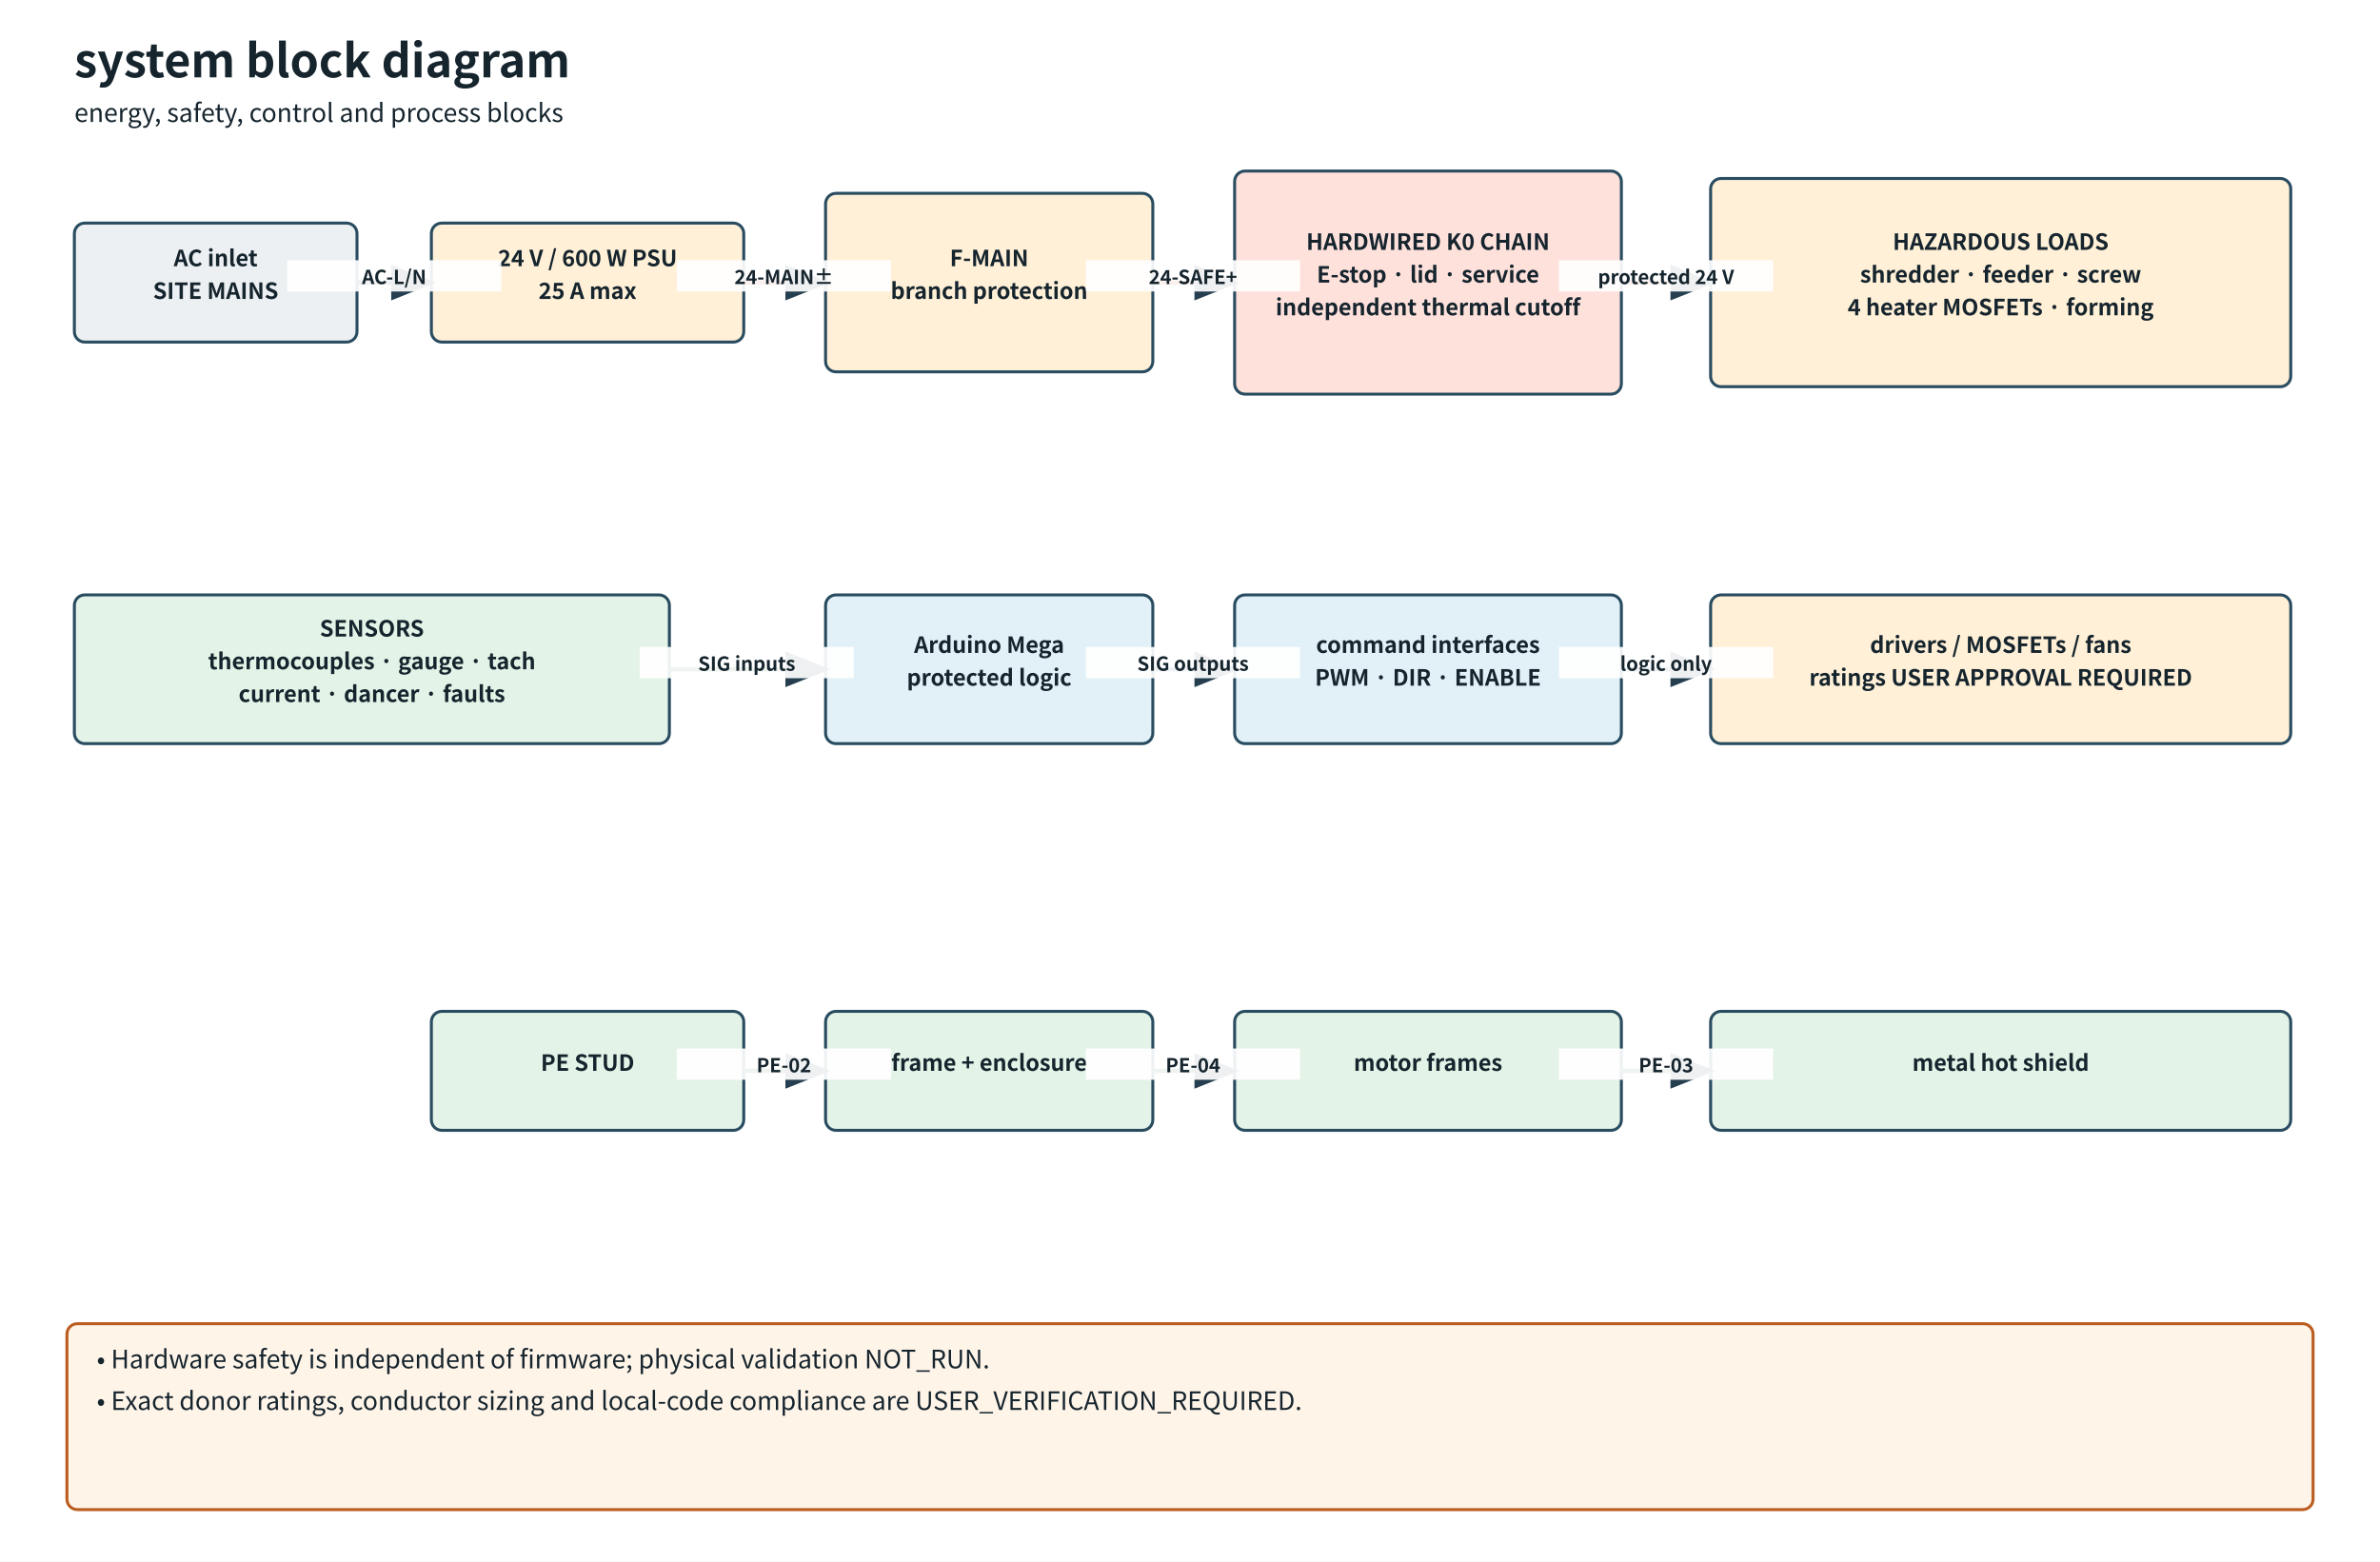
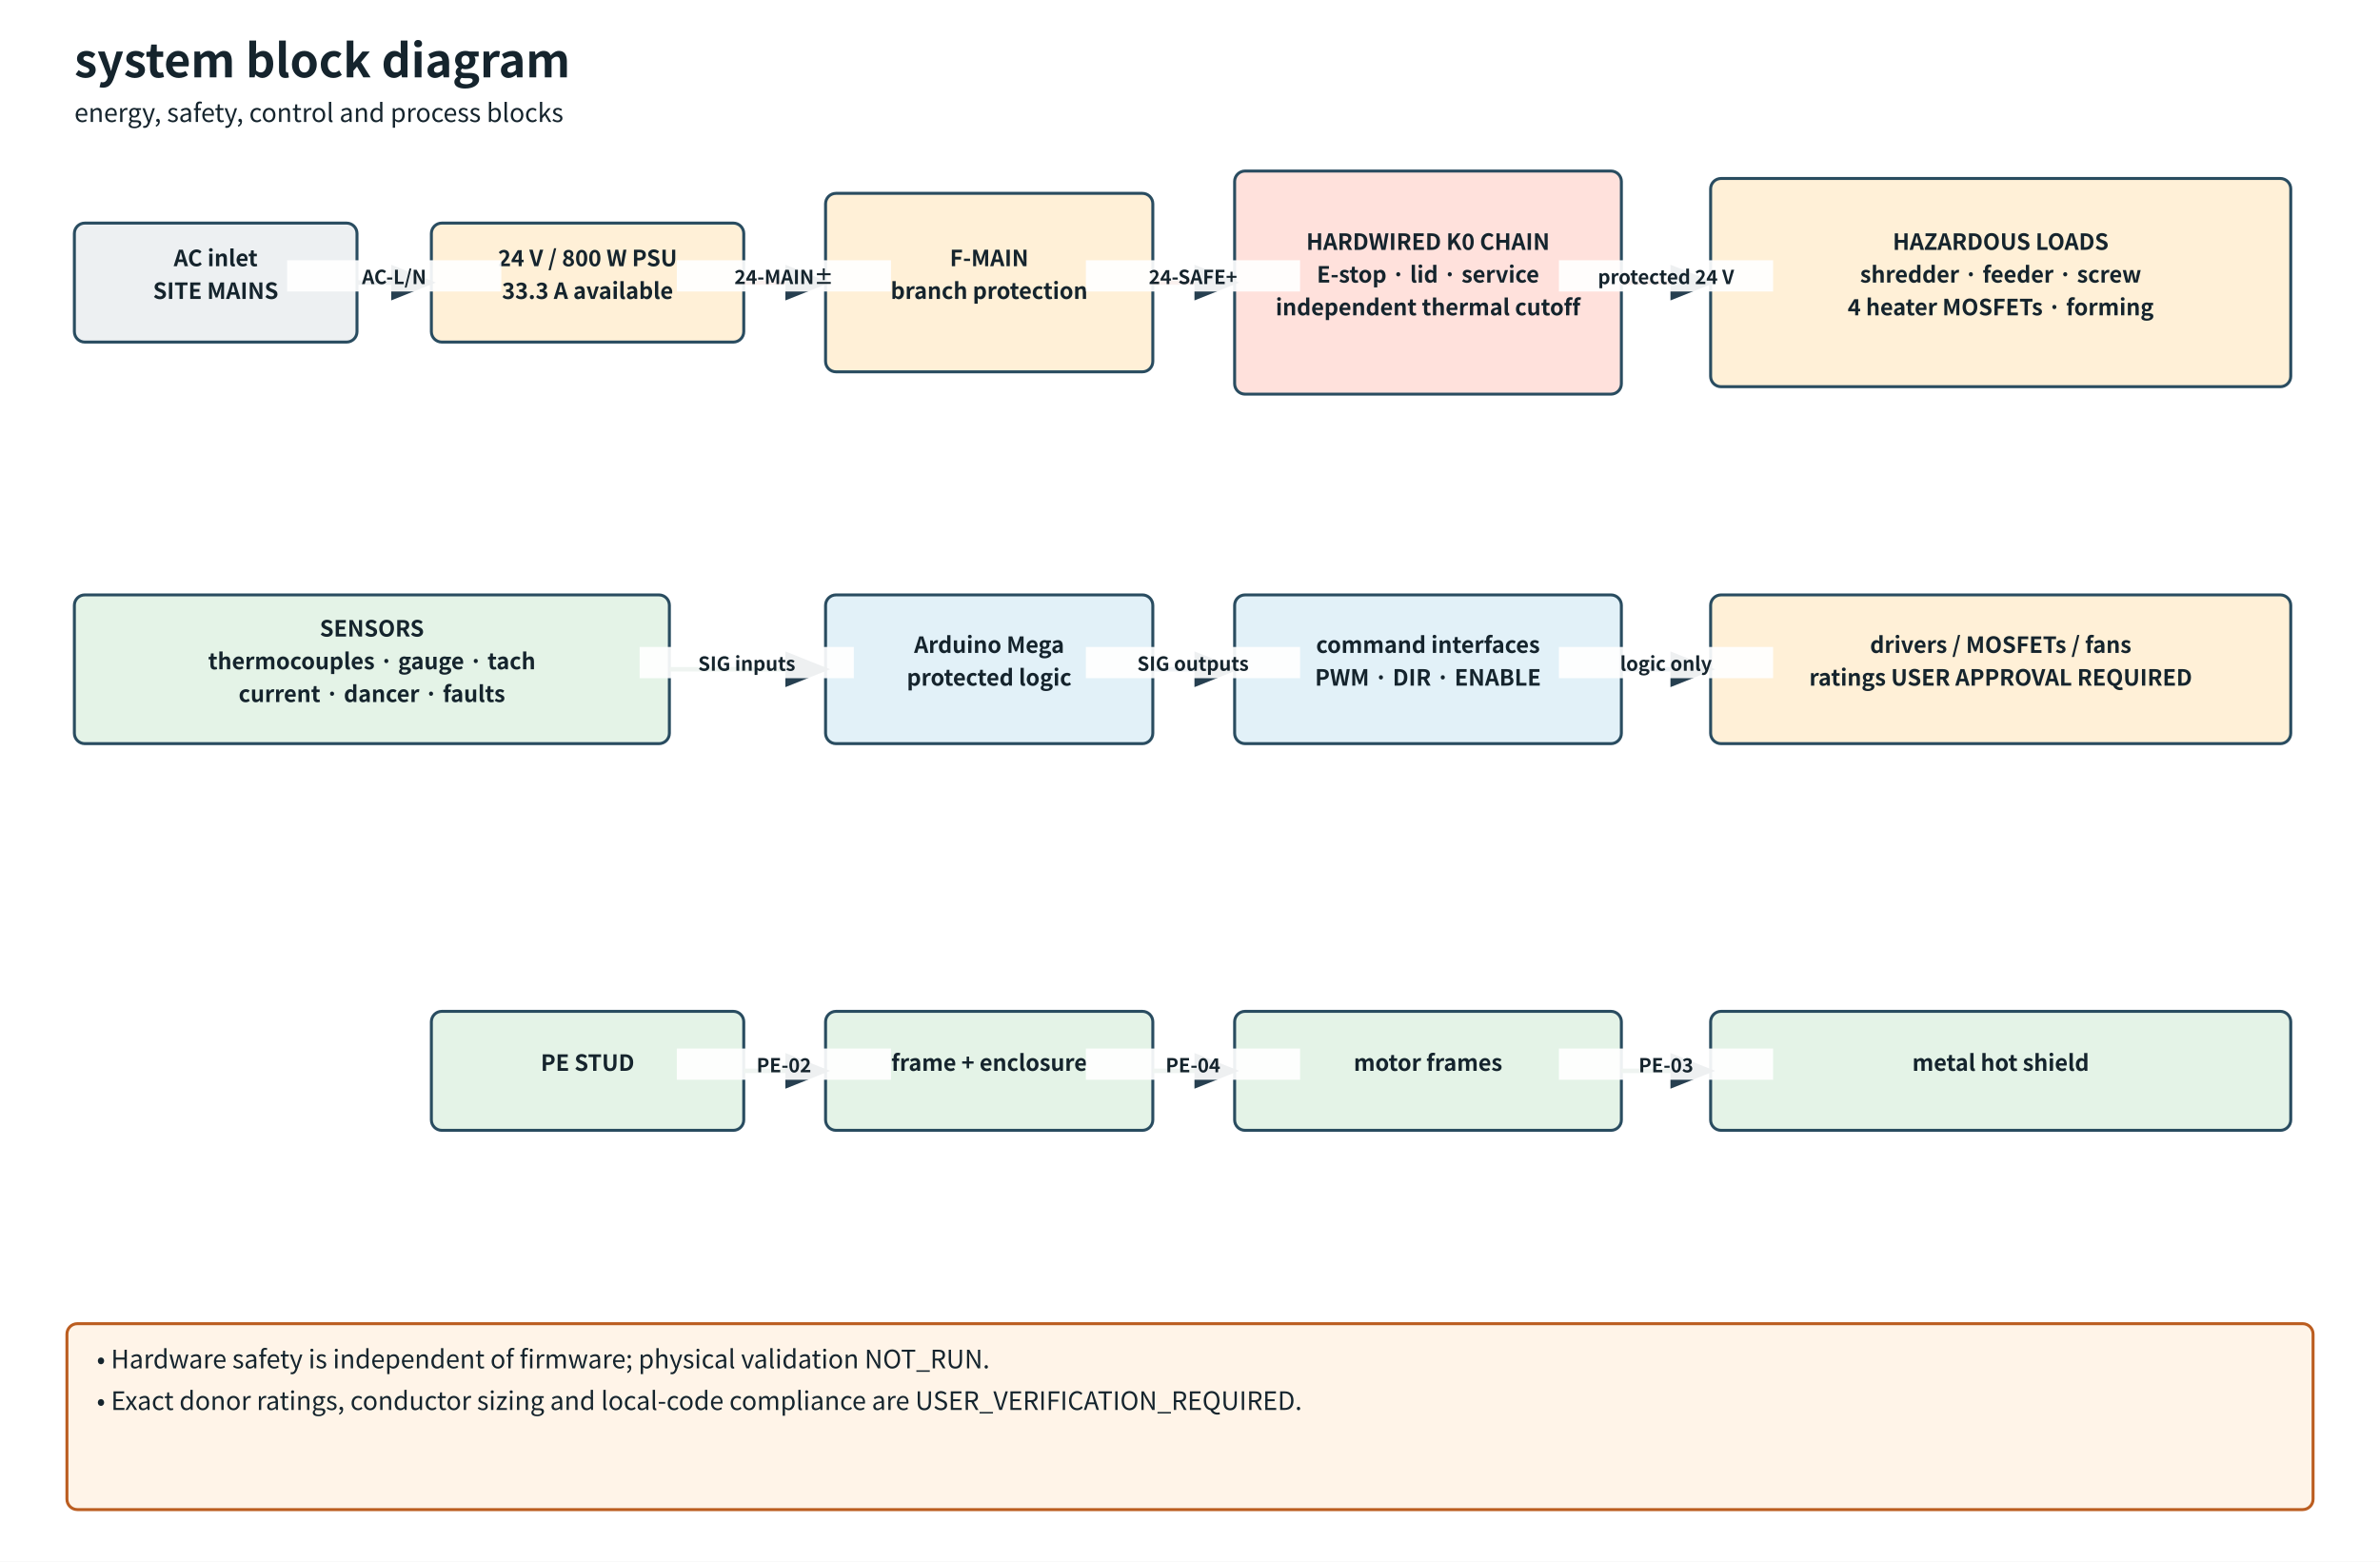
<svg xmlns="http://www.w3.org/2000/svg" width="1600" height="1050" viewBox="0 0 1600 1050">
  <defs>
    <marker id="a" markerWidth="10" markerHeight="8" refX="9" refY="4" orient="auto">
      <path d="M0,0 L10,4 L0,8z" fill="#263f50" />
    </marker>
  </defs>
  <rect width="1600" height="1050" fill="white" />
  <style>text{font-family:"Noto Sans CJK KR",sans-serif;fill:#15242d}.t{font-size:31px;font-weight:700}.s{font-size:17px}.n{font-size:15px;font-weight:600}.e{font-size:13px;font-weight:600}.edge{fill:none;stroke-width:3;marker-end:url(#a)}</style>
  <text x="50" y="52" class="t">system block diagram</text>
  <text x="50" y="82" class="s">energy, safety, control and process blocks</text>
  <rect x="50" y="150" width="190" height="80" rx="7" fill="#edf0f2" stroke="#294c60" stroke-width="2" />
  <text x="145.0" y="179.0" class="n" text-anchor="middle">AC inlet</text>
  <text x="145.0" y="201.0" class="n" text-anchor="middle">SITE MAINS</text>
  <rect x="290" y="150" width="210" height="80" rx="7" fill="#fff0d7" stroke="#294c60" stroke-width="2" />
-   <text x="395.0" y="179.0" class="n" text-anchor="middle">24 V / 600 W PSU</text>
-   <text x="395.0" y="201.0" class="n" text-anchor="middle">25 A max</text>
+   <text x="395.0" y="179.0" class="n" text-anchor="middle">24 V / 800 W PSU</text>
+   <text x="395.0" y="201.0" class="n" text-anchor="middle">33.3 A available</text>
  <rect x="555" y="130" width="220" height="120" rx="7" fill="#fff0d7" stroke="#294c60" stroke-width="2" />
  <text x="665.0" y="179.0" class="n" text-anchor="middle">F-MAIN</text>
  <text x="665.0" y="201.0" class="n" text-anchor="middle">branch protection</text>
  <rect x="830" y="115" width="260" height="150" rx="7" fill="#ffe1dc" stroke="#294c60" stroke-width="2" />
  <text x="960.0" y="168.0" class="n" text-anchor="middle">HARDWIRED K0 CHAIN</text>
  <text x="960.0" y="190.0" class="n" text-anchor="middle">E-stop · lid · service</text>
  <text x="960.0" y="212.0" class="n" text-anchor="middle">independent thermal cutoff</text>
  <rect x="1150" y="120" width="390" height="140" rx="7" fill="#fff0d7" stroke="#294c60" stroke-width="2" />
  <text x="1345.0" y="168.0" class="n" text-anchor="middle">HAZARDOUS LOADS</text>
  <text x="1345.0" y="190.0" class="n" text-anchor="middle">shredder · feeder · screw</text>
  <text x="1345.0" y="212.0" class="n" text-anchor="middle">4 heater MOSFETs · forming</text>
  <rect x="555" y="400" width="220" height="100" rx="7" fill="#e2f1f8" stroke="#294c60" stroke-width="2" />
  <text x="665.0" y="439.0" class="n" text-anchor="middle">Arduino Mega</text>
  <text x="665.0" y="461.0" class="n" text-anchor="middle">protected logic</text>
  <rect x="50" y="400" width="400" height="100" rx="7" fill="#e4f3e7" stroke="#294c60" stroke-width="2" />
  <text x="250.0" y="428.0" class="n" text-anchor="middle">SENSORS</text>
  <text x="250.0" y="450.0" class="n" text-anchor="middle">thermocouples · gauge · tach</text>
  <text x="250.0" y="472.0" class="n" text-anchor="middle">current · dancer · faults</text>
  <rect x="830" y="400" width="260" height="100" rx="7" fill="#e2f1f8" stroke="#294c60" stroke-width="2" />
  <text x="960.0" y="439.0" class="n" text-anchor="middle">command interfaces</text>
  <text x="960.0" y="461.0" class="n" text-anchor="middle">PWM · DIR · ENABLE</text>
  <rect x="1150" y="400" width="390" height="100" rx="7" fill="#fff0d7" stroke="#294c60" stroke-width="2" />
  <text x="1345.0" y="439.0" class="n" text-anchor="middle">drivers / MOSFETs / fans</text>
  <text x="1345.0" y="461.0" class="n" text-anchor="middle">ratings USER APPROVAL REQUIRED</text>
  <rect x="290" y="680" width="210" height="80" rx="7" fill="#e4f3e7" stroke="#294c60" stroke-width="2" />
  <text x="395.0" y="720.0" class="n" text-anchor="middle">PE STUD</text>
  <rect x="555" y="680" width="220" height="80" rx="7" fill="#e4f3e7" stroke="#294c60" stroke-width="2" />
  <text x="665.0" y="720.0" class="n" text-anchor="middle">frame + enclosure</text>
  <rect x="830" y="680" width="260" height="80" rx="7" fill="#e4f3e7" stroke="#294c60" stroke-width="2" />
  <text x="960.0" y="720.0" class="n" text-anchor="middle">motor frames</text>
  <rect x="1150" y="680" width="390" height="80" rx="7" fill="#e4f3e7" stroke="#294c60" stroke-width="2" />
  <text x="1345.0" y="720.0" class="n" text-anchor="middle">metal hot shield</text>
  <path class="edge" stroke="#334d5f" d="M240,190 L290,190" />
  <rect x="193" y="175" width="144" height="21" fill="white" opacity=".92" />
  <text x="265" y="191" class="e" text-anchor="middle">AC-L/N</text>
  <path class="edge" stroke="#c24c36" d="M500,190 L555,190" />
  <rect x="455" y="175" width="144" height="21" fill="white" opacity=".92" />
  <text x="527" y="191" class="e" text-anchor="middle">24-MAIN±</text>
  <path class="edge" stroke="#c24c36" d="M775,190 L830,190" />
  <rect x="730" y="175" width="144" height="21" fill="white" opacity=".92" />
  <text x="802" y="191" class="e" text-anchor="middle">24-SAFE+</text>
  <path class="edge" stroke="#c24c36" d="M1090,190 L1150,190" />
  <rect x="1048" y="175" width="144" height="21" fill="white" opacity=".92" />
  <text x="1120" y="191" class="e" text-anchor="middle">protected 24 V</text>
  <path class="edge" stroke="#31734f" d="M450,450 L555,450" />
  <rect x="430" y="435" width="144" height="21" fill="white" opacity=".92" />
  <text x="502" y="451" class="e" text-anchor="middle">SIG inputs</text>
  <path class="edge" stroke="#315a84" d="M775,450 L830,450" />
  <rect x="730" y="435" width="144" height="21" fill="white" opacity=".92" />
  <text x="802" y="451" class="e" text-anchor="middle">SIG outputs</text>
  <path class="edge" stroke="#315a84" d="M1090,450 L1150,450" />
  <rect x="1048" y="435" width="144" height="21" fill="white" opacity=".92" />
  <text x="1120" y="451" class="e" text-anchor="middle">logic only</text>
  <path class="edge" stroke="#31734f" d="M500,720 L555,720" />
  <rect x="455" y="705" width="144" height="21" fill="white" opacity=".92" />
  <text x="527" y="721" class="e" text-anchor="middle">PE-02</text>
  <path class="edge" stroke="#31734f" d="M775,720 L830,720" />
  <rect x="730" y="705" width="144" height="21" fill="white" opacity=".92" />
  <text x="802" y="721" class="e" text-anchor="middle">PE-04</text>
  <path class="edge" stroke="#31734f" d="M1090,720 L1150,720" />
  <rect x="1048" y="705" width="144" height="21" fill="white" opacity=".92" />
  <text x="1120" y="721" class="e" text-anchor="middle">PE-03</text>
  <rect x="45" y="890" width="1510" height="125" rx="7" fill="#fff4e8" stroke="#bb5d20" stroke-width="2" />
  <text x="65" y="920" class="s">• Hardware safety is independent of firmware; physical validation NOT_RUN.</text>
  <text x="65" y="948" class="s">• Exact donor ratings, conductor sizing and local-code compliance are USER_VERIFICATION_REQUIRED.</text>
</svg>
